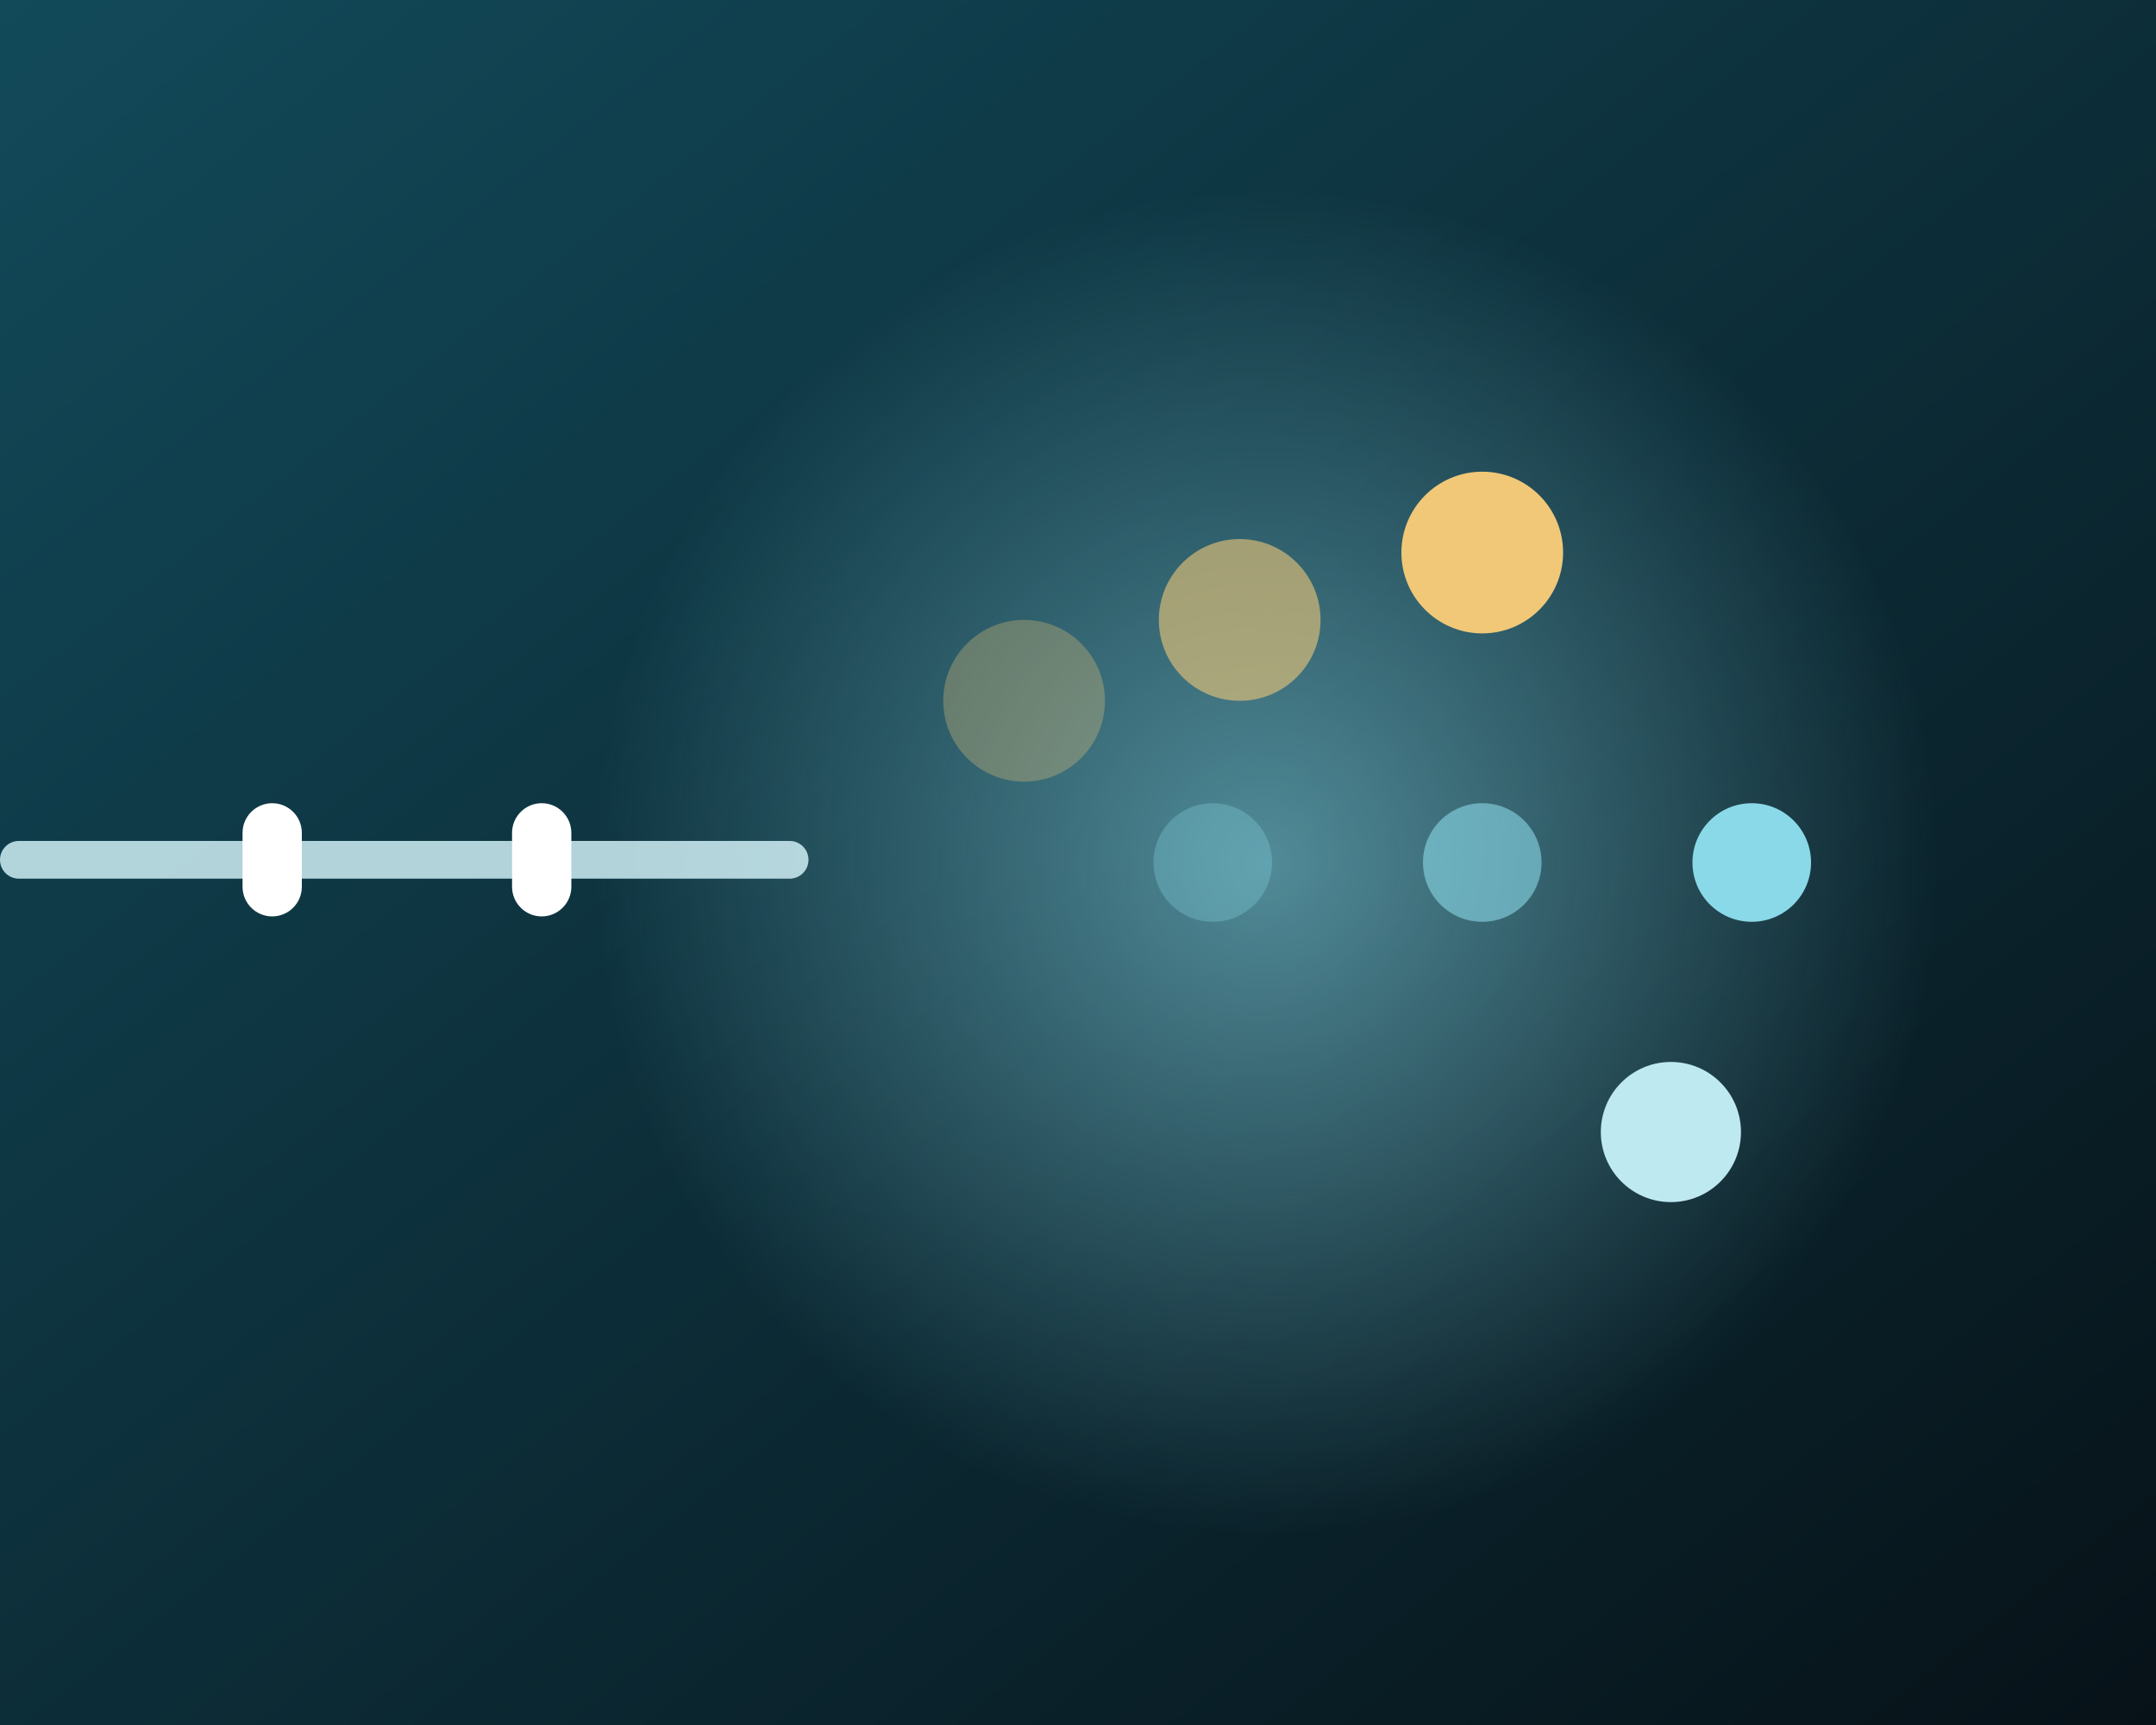
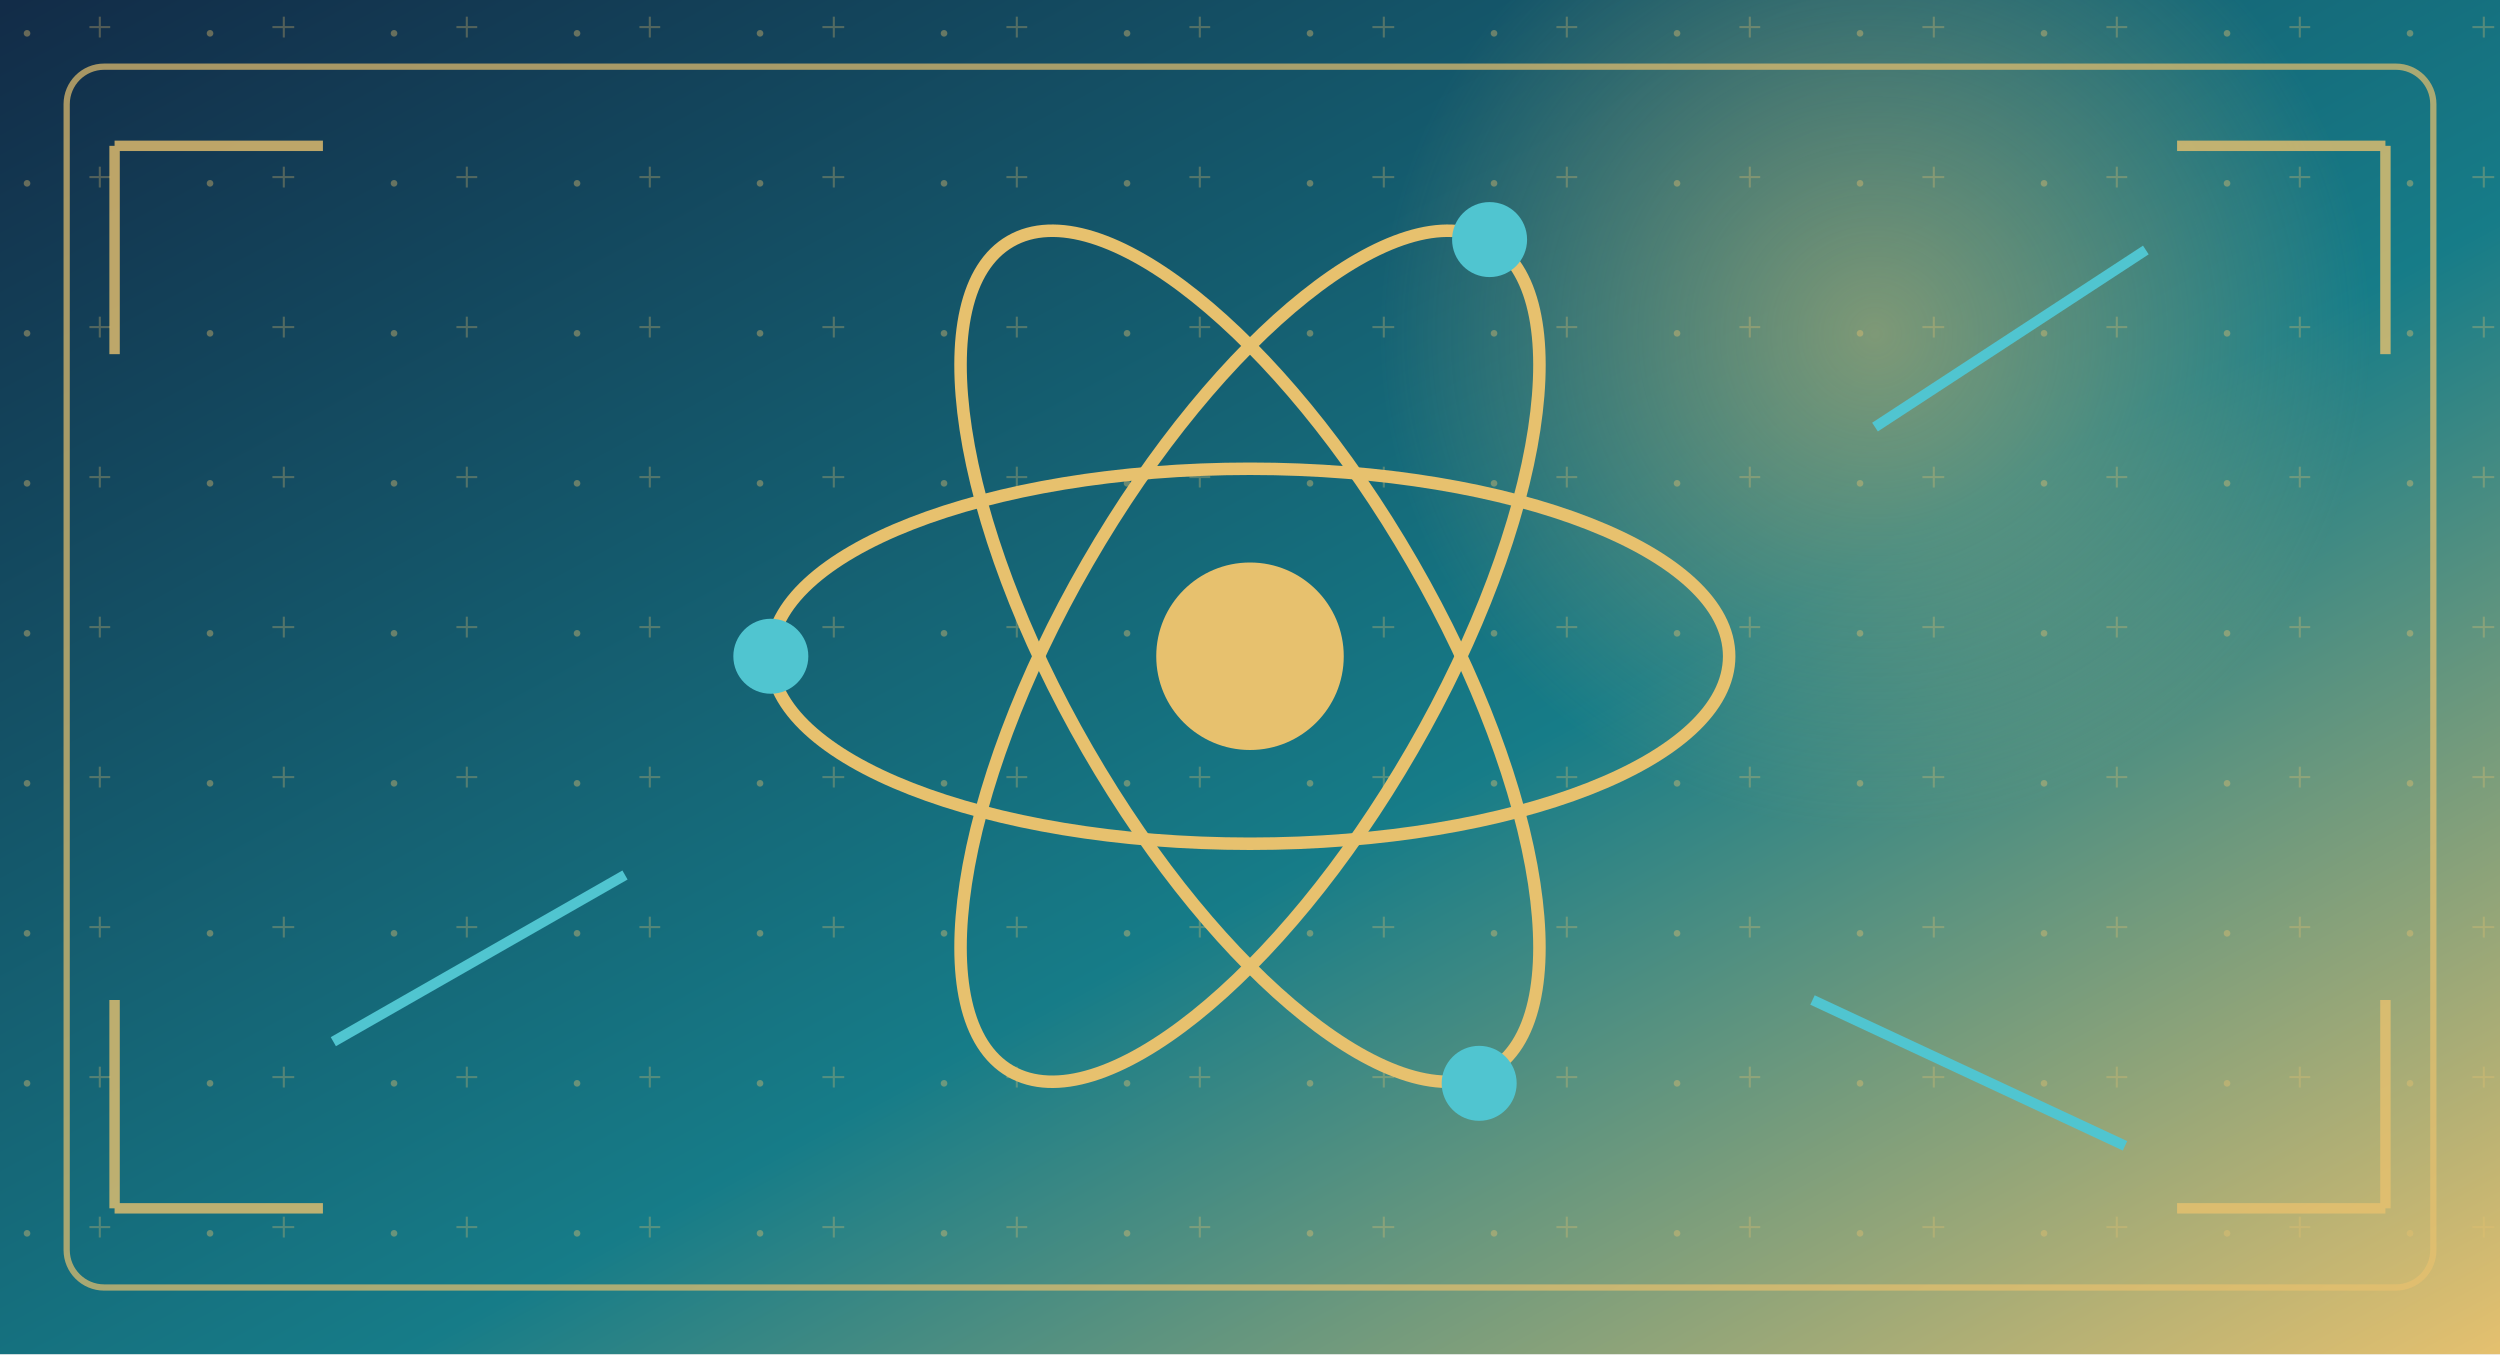
- <svg xmlns="http://www.w3.org/2000/svg" viewBox="0 0 800 640" role="img" aria-label="رسم توضيحي لنبضة ليزر وجزيء">
+ <svg xmlns="http://www.w3.org/2000/svg" width="1200" height="650" viewBox="0 0 1200 650" role="presentation" aria-hidden="true">
  <defs>
    <linearGradient id="bg" x1="0" y1="0" x2="1" y2="1">
-       <stop offset="0" stop-color="#124a5a" />
-       <stop offset="1" stop-color="#071218" />
+       <stop stop-color="#122b47" />
+       <stop offset=".58" stop-color="#167c88" />
+       <stop offset="1" stop-color="#e7c16e" />
    </linearGradient>
-     <radialGradient id="glow" cx=".5" cy=".5" r=".5">
-       <stop offset="0" stop-color="#8ad9e8" stop-opacity=".55" />
-       <stop offset="1" stop-color="#8ad9e8" stop-opacity="0" />
+     <radialGradient id="glow">
+       <stop stop-color="#e7c16e" stop-opacity=".5" />
+       <stop offset="1" stop-color="#e7c16e" stop-opacity="0" />
    </radialGradient>
+     <pattern id="stars" width="88" height="72" patternUnits="userSpaceOnUse">
+       <circle cx="13" cy="16" r="1.6" fill="#e7c16e" opacity=".4" />
+       <path d="M48 8v10m-5-5h10" stroke="#e7c16e" opacity=".3" />
+     </pattern>
  </defs>
-   <rect width="800" height="640" fill="url(#bg)" />
-   <circle cx="470" cy="320" r="250" fill="url(#glow)" />
-   <rect x="0" y="312" width="300" height="14" rx="7" fill="#cfeff5" opacity=".85" />
-   <rect x="90" y="298" width="22" height="42" rx="11" fill="#ffffff" />
-   <rect x="190" y="298" width="22" height="42" rx="11" fill="#ffffff" />
-   <g opacity=".3">
-     <circle cx="380" cy="260" r="30" fill="#f0c878" />
-     <circle cx="450" cy="320" r="22" fill="#8ad9e8" />
+   <rect width="1200" height="650" fill="url(#bg)" />
+   <rect width="1200" height="650" fill="url(#stars)" />
+   <circle cx="900" cy="160" r="240" fill="url(#glow)" />
+   <g fill="none" stroke="#e7c16e" stroke-width="6">
+     <ellipse cx="600" cy="315" rx="230" ry="90" />
+     <ellipse cx="600" cy="315" rx="230" ry="90" transform="rotate(60 600 315)" />
+     <ellipse cx="600" cy="315" rx="230" ry="90" transform="rotate(-60 600 315)" />
  </g>
-   <g opacity=".6">
-     <circle cx="460" cy="230" r="30" fill="#f0c878" />
-     <circle cx="550" cy="320" r="22" fill="#8ad9e8" />
+   <circle cx="600" cy="315" r="45" fill="#e7c16e" />
+   <g fill="#50c5d0">
+     <circle cx="370" cy="315" r="18" />
+     <circle cx="715" cy="115" r="18" />
+     <circle cx="710" cy="520" r="18" />
  </g>
-   <g>
-     <circle cx="550" cy="205" r="30" fill="#f0c878" />
-     <circle cx="650" cy="320" r="22" fill="#8ad9e8" />
-     <circle cx="620" cy="420" r="26" fill="#bfe9f1" />
-   </g>
+   <path d="M160 500L300 420M900 205L1030 120M870 480L1020 550" stroke="#50c5d0" stroke-width="5" />
+   <rect x="32" y="32" width="1136" height="586" rx="18" fill="none" stroke="#e7c16e" stroke-width="3" opacity=".7" />
+   <path d="M55 70H155M55 70V170M1145 70H1045M1145 70V170M55 580H155M55 580V480M1145 580H1045M1145 580V480" fill="none" stroke="#e7c16e" stroke-width="5" opacity=".8" />
</svg>
